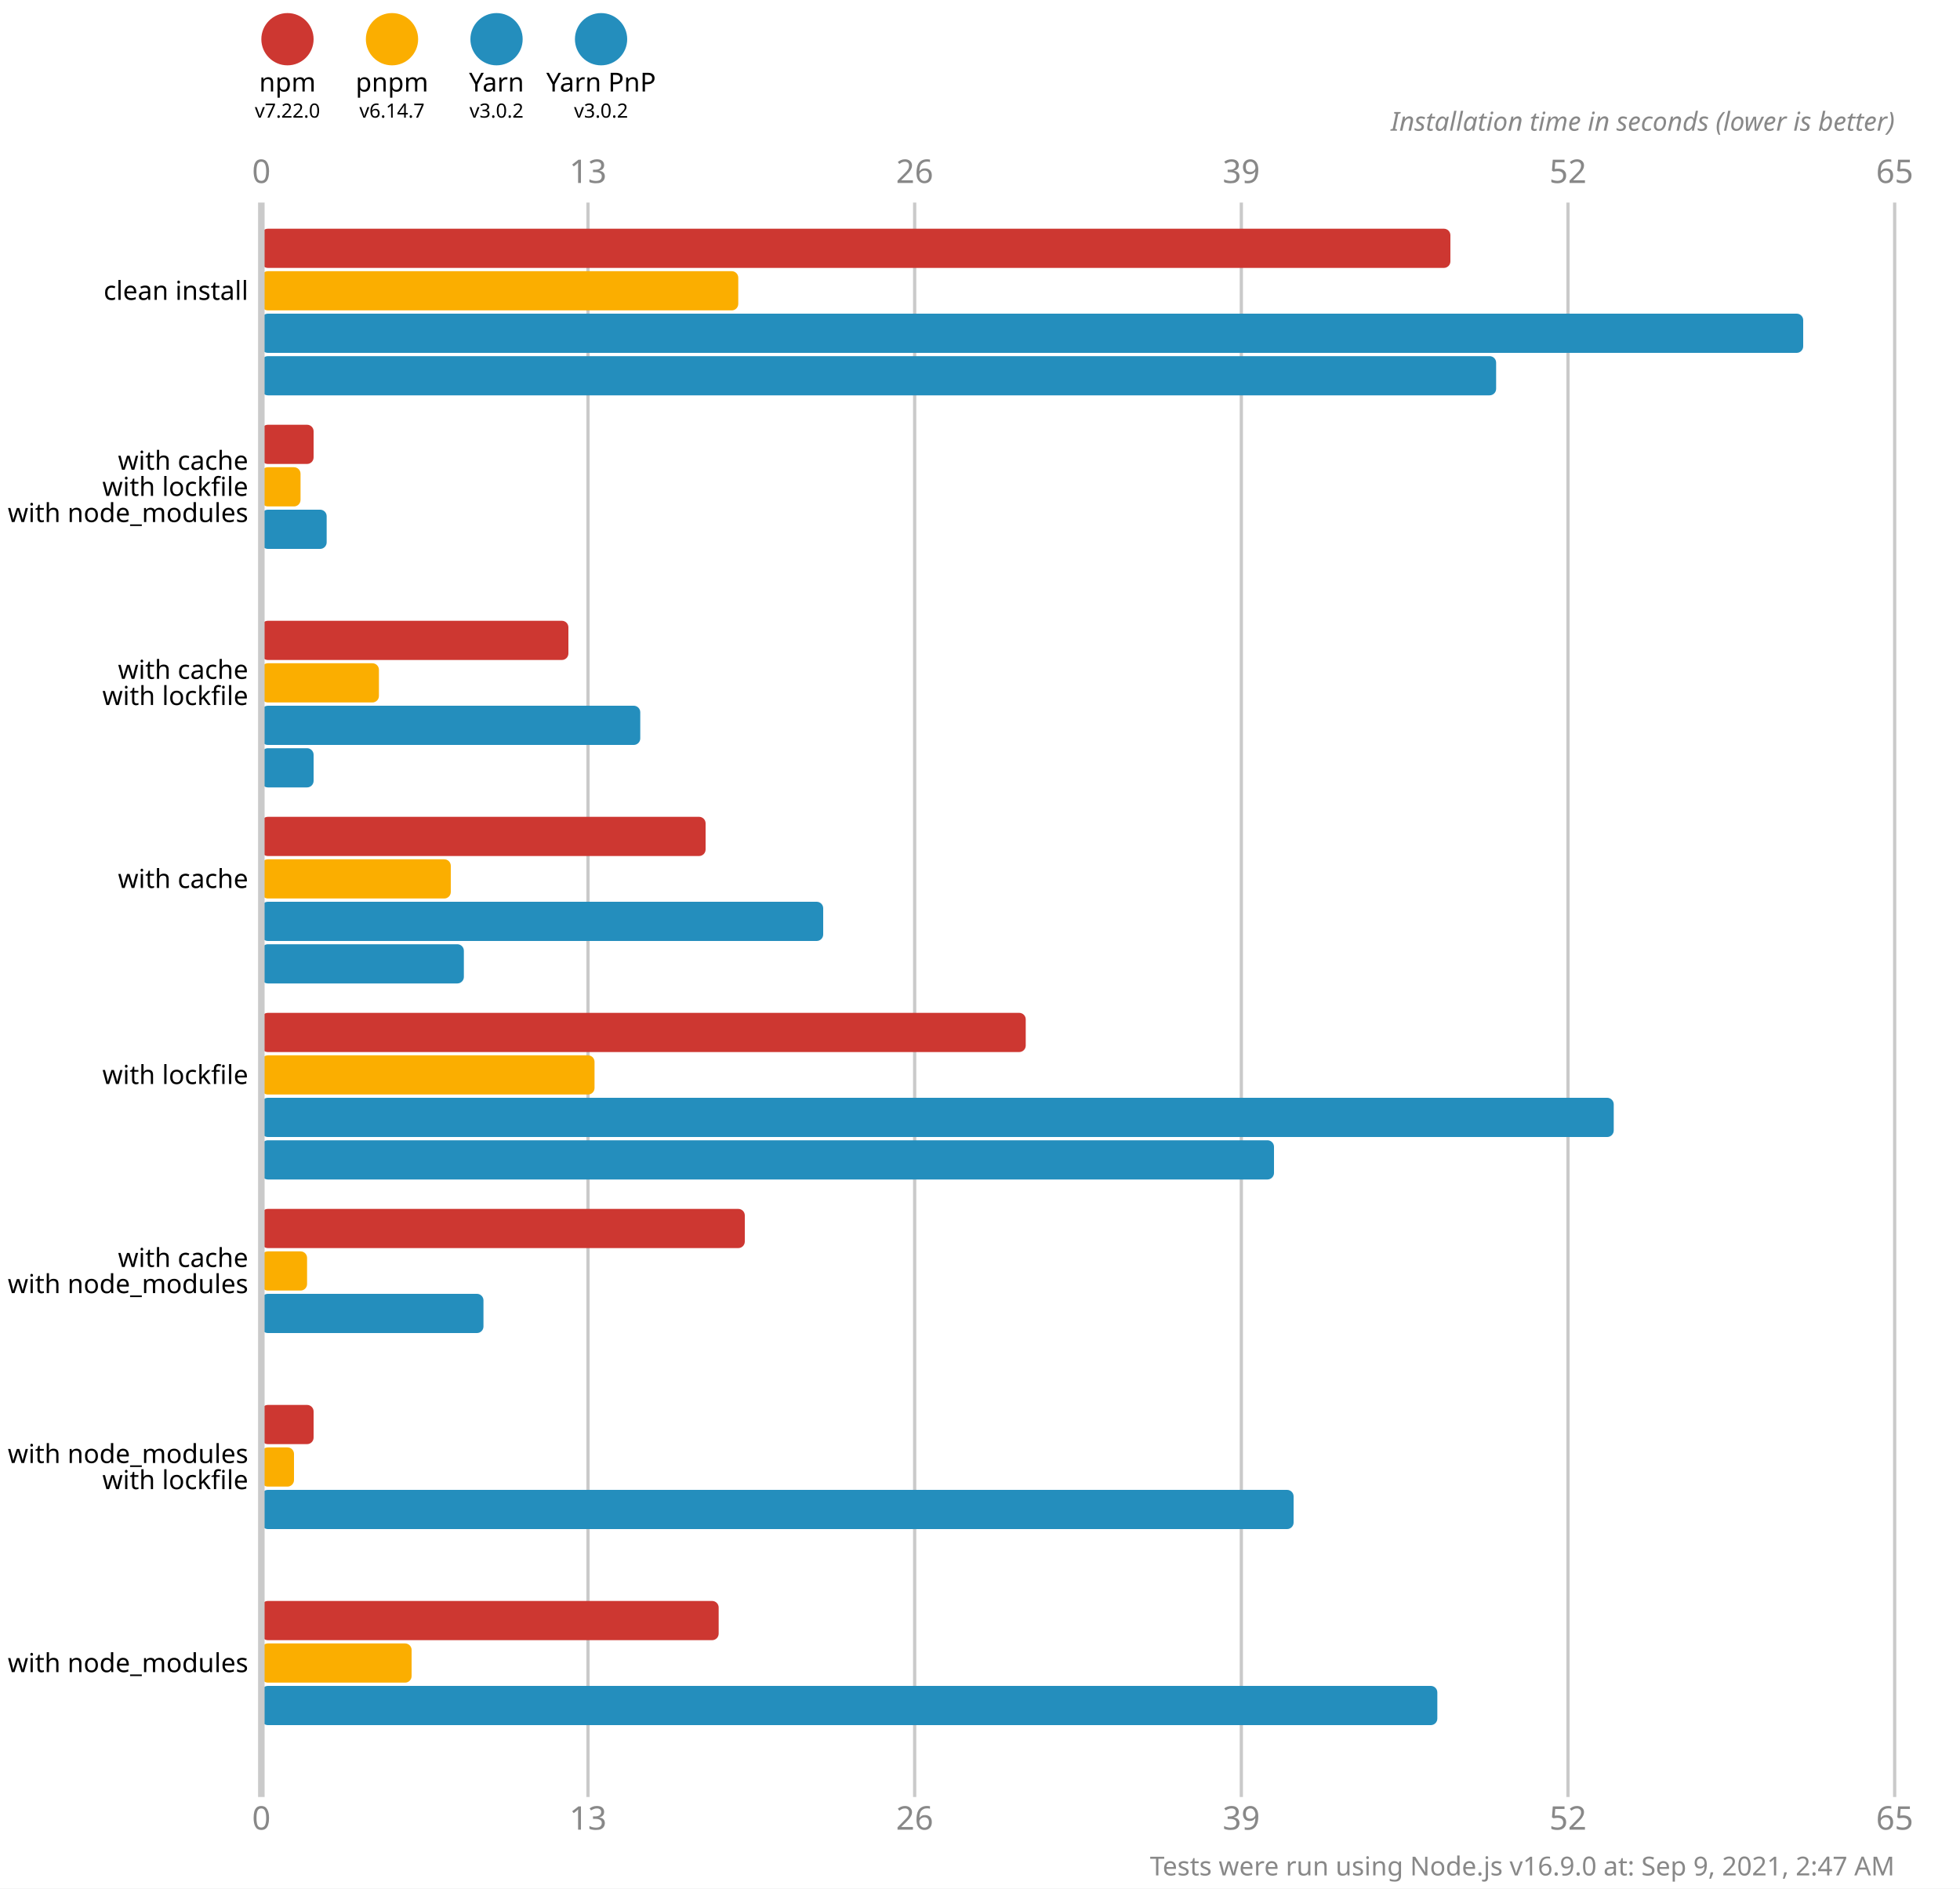
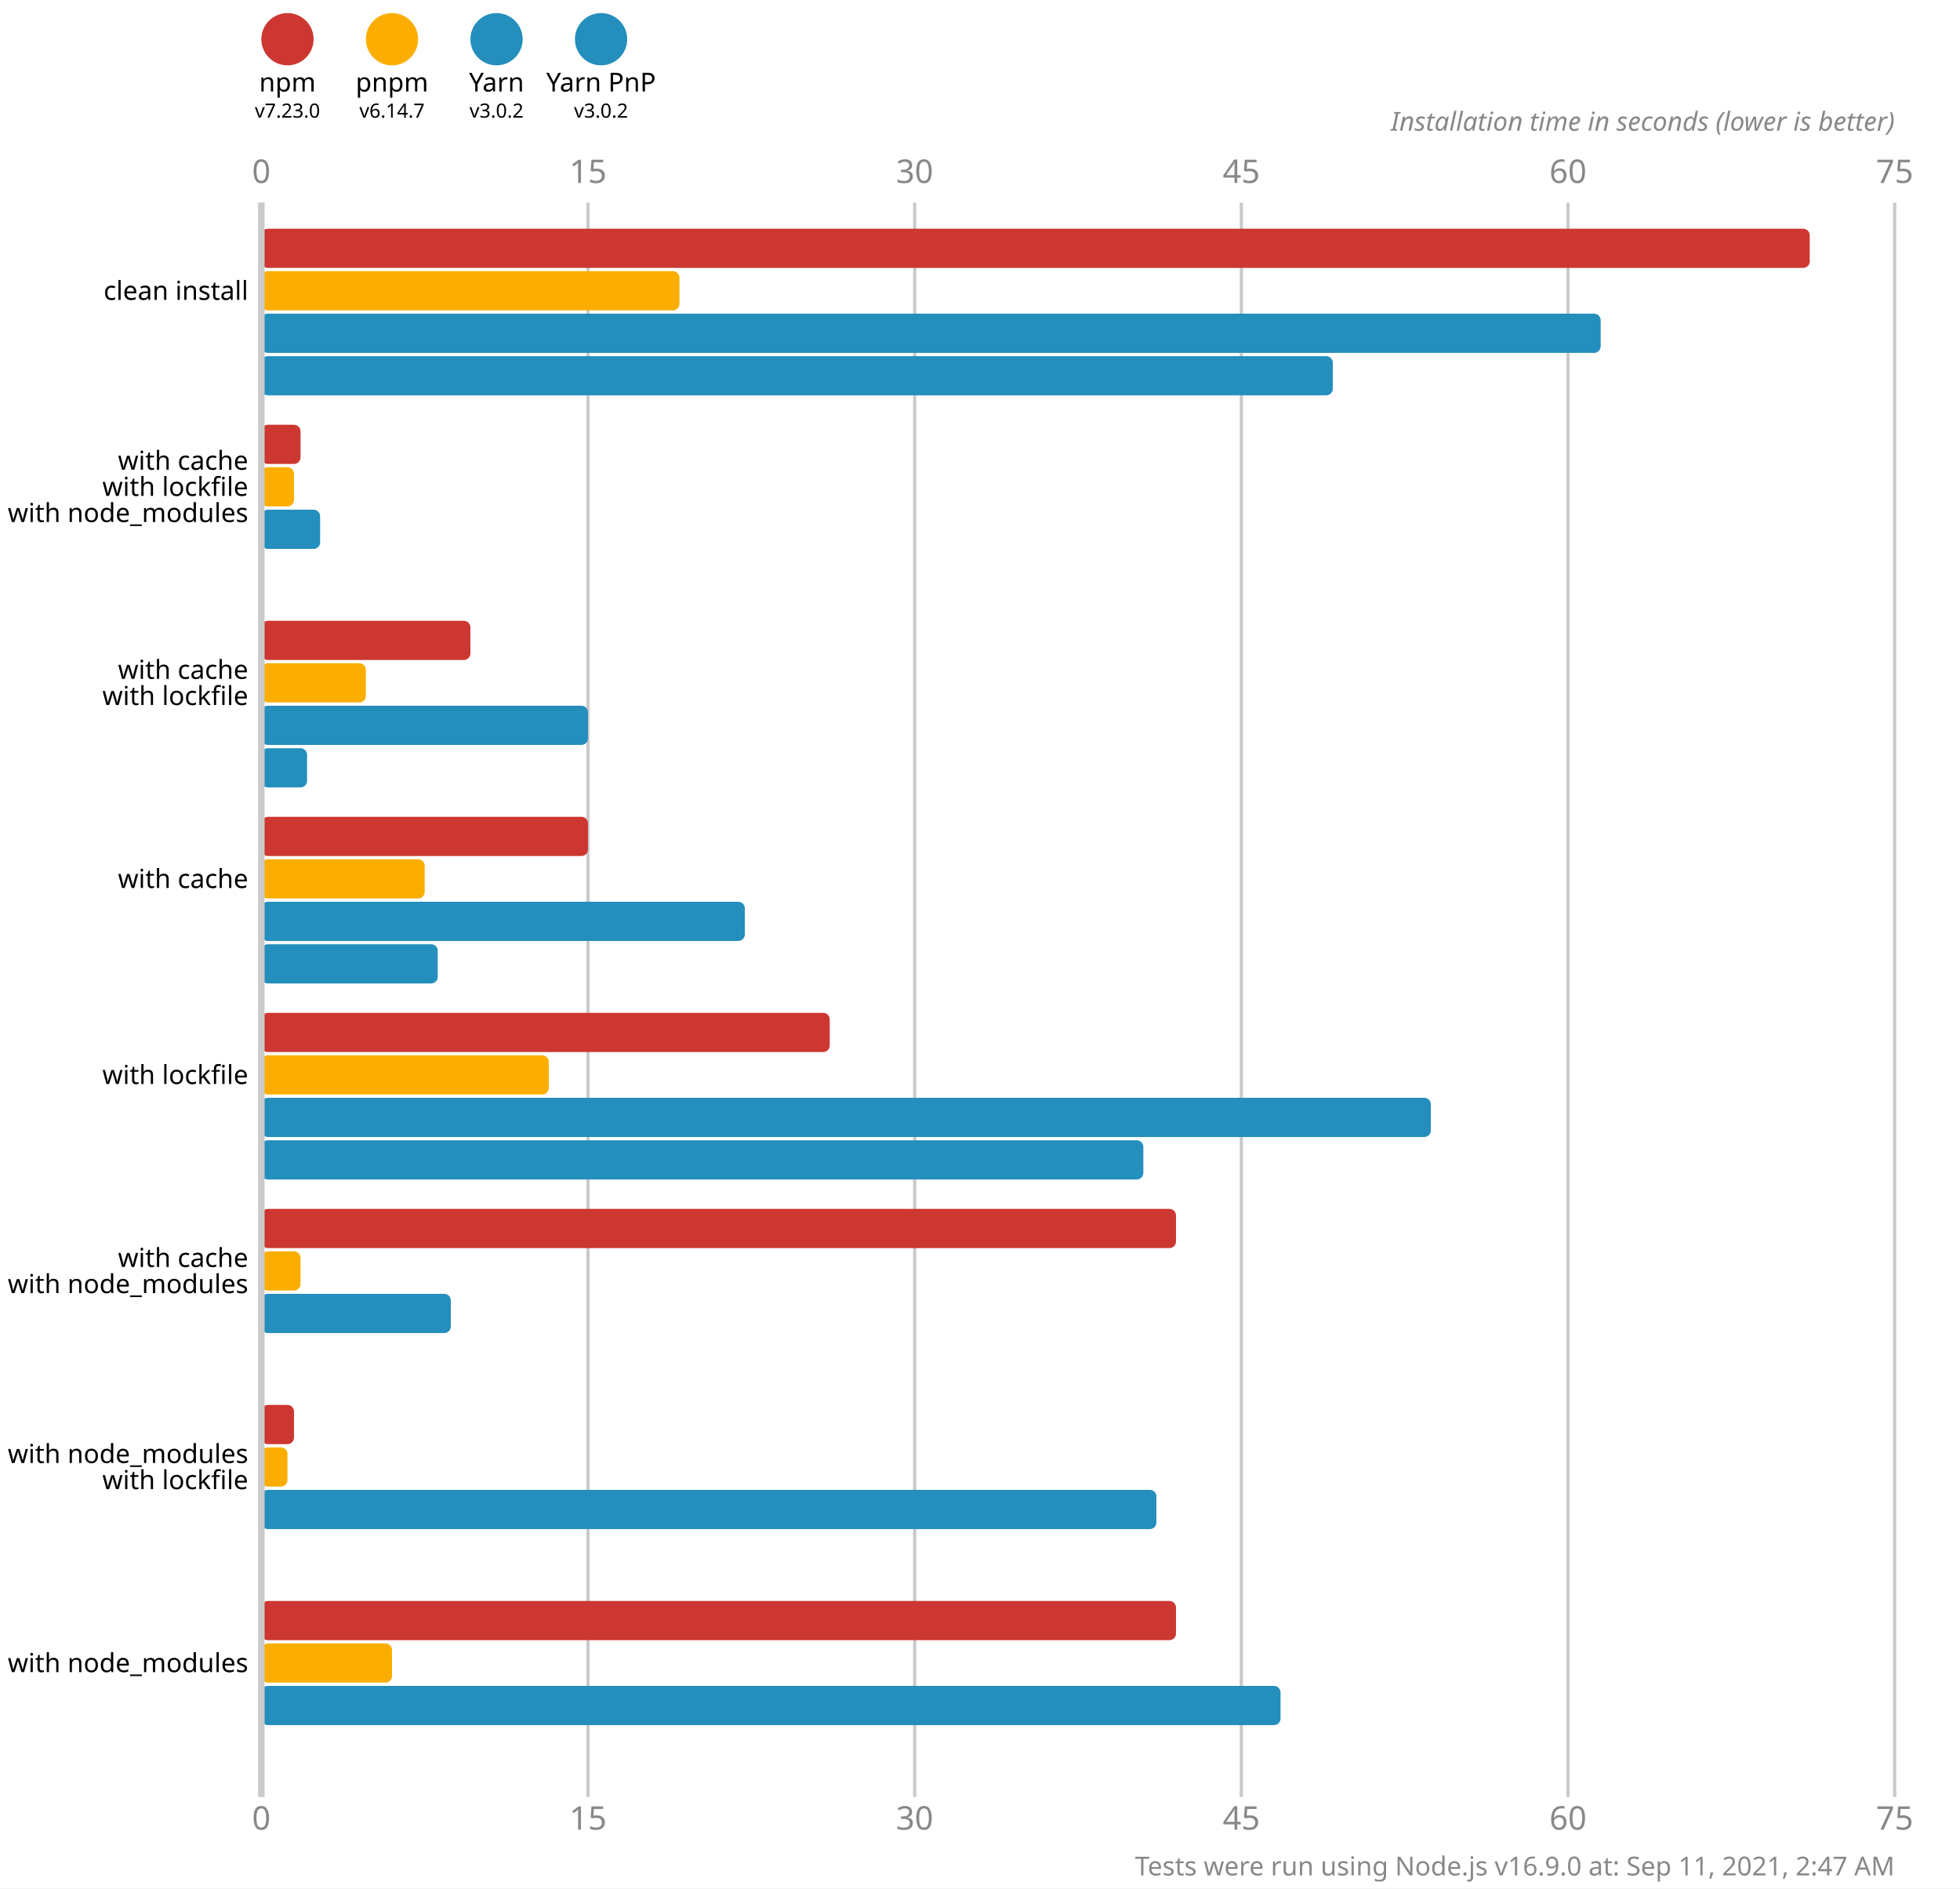
<svg xmlns="http://www.w3.org/2000/svg" version="1.1" viewBox="0 0 300 289">
  <style>
    .font { font-family: sans-serif; }
    .s3 { font-size: 3px; }
    .s4 { font-size: 4px; }
    .s5 { font-size: 5px; }
    .line { stroke: #cacaca; }
    .width { stroke-width: 0.5; }
    .text { fill: #888; }
  </style>
  <rect x="0" y="0" width="300" height="289" fill="#fff" />
  <circle cx="44" cy="6" r="4" fill="#cd3731" />
  <text x="44" y="14" class="font s4" text-anchor="middle">npm</text>
-   <text x="44" y="18" class="font s3" text-anchor="middle">v7.22.0</text>
+   <text x="44" y="18" class="font s3" text-anchor="middle">v7.23.0</text>
  <circle cx="60" cy="6" r="4" fill="#fbae00" />
  <text x="60" y="14" class="font s4" text-anchor="middle">pnpm</text>
  <text x="60" y="18" class="font s3" text-anchor="middle">v6.14.7</text>
  <circle cx="76" cy="6" r="4" fill="#248ebd" />
  <text x="76" y="14" class="font s4" text-anchor="middle">Yarn</text>
  <text x="76" y="18" class="font s3" text-anchor="middle">v3.0.2</text>
  <circle cx="92" cy="6" r="4" fill="#248ebd" />
  <text x="92" y="14" class="font s4" text-anchor="middle">Yarn PnP</text>
  <text x="92" y="18" class="font s3" text-anchor="middle">v3.0.2</text>
  <text x="40" y="28" class="font s5 text" text-anchor="middle">0</text>
  <text x="40" y="280" class="font s5 text" text-anchor="middle">0</text>
  <line x1="90" y1="31" x2="90" y2="275" class="line width" />
-   <text x="90" y="28" class="font s5 text" text-anchor="middle">13</text>
-   <text x="90" y="280" class="font s5 text" text-anchor="middle">13</text>
+   <text x="90" y="28" class="font s5 text" text-anchor="middle">15</text>
+   <text x="90" y="280" class="font s5 text" text-anchor="middle">15</text>
  <line x1="140" y1="31" x2="140" y2="275" class="line width" />
-   <text x="140" y="28" class="font s5 text" text-anchor="middle">26</text>
-   <text x="140" y="280" class="font s5 text" text-anchor="middle">26</text>
+   <text x="140" y="28" class="font s5 text" text-anchor="middle">30</text>
+   <text x="140" y="280" class="font s5 text" text-anchor="middle">30</text>
  <line x1="190" y1="31" x2="190" y2="275" class="line width" />
-   <text x="190" y="28" class="font s5 text" text-anchor="middle">39</text>
-   <text x="190" y="280" class="font s5 text" text-anchor="middle">39</text>
+   <text x="190" y="28" class="font s5 text" text-anchor="middle">45</text>
+   <text x="190" y="280" class="font s5 text" text-anchor="middle">45</text>
  <line x1="240" y1="31" x2="240" y2="275" class="line width" />
-   <text x="240" y="28" class="font s5 text" text-anchor="middle">52</text>
-   <text x="240" y="280" class="font s5 text" text-anchor="middle">52</text>
+   <text x="240" y="28" class="font s5 text" text-anchor="middle">60</text>
+   <text x="240" y="280" class="font s5 text" text-anchor="middle">60</text>
  <line x1="290" y1="31" x2="290" y2="275" class="line width" />
-   <text x="290" y="28" class="font s5 text" text-anchor="middle">65</text>
-   <text x="290" y="280" class="font s5 text" text-anchor="middle">65</text>
+   <text x="290" y="28" class="font s5 text" text-anchor="middle">75</text>
+   <text x="290" y="280" class="font s5 text" text-anchor="middle">75</text>
  <text x="290" y="20" class="font s4 text" font-style="italic" text-anchor="end">Installation time in seconds (lower is better)</text>
-   <rect x="40" y="35" width="182" height="6" fill="#cd3731" rx="1" ry="1" />
-   <rect x="40" y="41.5" width="73" height="6" fill="#fbae00" rx="1" ry="1" />
-   <rect x="40" y="48" width="236" height="6" fill="#248ebd" rx="1" ry="1" />
-   <rect x="40" y="54.5" width="189" height="6" fill="#248ebd" rx="1" ry="1" />
-   <rect x="40" y="65" width="8" height="6" fill="#cd3731" rx="1" ry="1" />
-   <rect x="40" y="71.5" width="6" height="6" fill="#fbae00" rx="1" ry="1" />
-   <rect x="40" y="78" width="10" height="6" fill="#248ebd" rx="1" ry="1" />
+   <rect x="40" y="35" width="237" height="6" fill="#cd3731" rx="1" ry="1" />
+   <rect x="40" y="41.5" width="64" height="6" fill="#fbae00" rx="1" ry="1" />
+   <rect x="40" y="48" width="205" height="6" fill="#248ebd" rx="1" ry="1" />
+   <rect x="40" y="54.5" width="164" height="6" fill="#248ebd" rx="1" ry="1" />
+   <rect x="40" y="65" width="6" height="6" fill="#cd3731" rx="1" ry="1" />
+   <rect x="40" y="71.5" width="5" height="6" fill="#fbae00" rx="1" ry="1" />
+   <rect x="40" y="78" width="9" height="6" fill="#248ebd" rx="1" ry="1" />
  <rect x="40" y="84.5" width="0" height="6" fill="#248ebd" rx="1" ry="1" />
-   <rect x="40" y="95" width="47" height="6" fill="#cd3731" rx="1" ry="1" />
-   <rect x="40" y="101.5" width="18" height="6" fill="#fbae00" rx="1" ry="1" />
-   <rect x="40" y="108" width="58" height="6" fill="#248ebd" rx="1" ry="1" />
-   <rect x="40" y="114.5" width="8" height="6" fill="#248ebd" rx="1" ry="1" />
-   <rect x="40" y="125" width="68" height="6" fill="#cd3731" rx="1" ry="1" />
-   <rect x="40" y="131.5" width="29" height="6" fill="#fbae00" rx="1" ry="1" />
-   <rect x="40" y="138" width="86" height="6" fill="#248ebd" rx="1" ry="1" />
-   <rect x="40" y="144.5" width="31" height="6" fill="#248ebd" rx="1" ry="1" />
-   <rect x="40" y="155" width="117" height="6" fill="#cd3731" rx="1" ry="1" />
-   <rect x="40" y="161.5" width="51" height="6" fill="#fbae00" rx="1" ry="1" />
-   <rect x="40" y="168" width="207" height="6" fill="#248ebd" rx="1" ry="1" />
-   <rect x="40" y="174.5" width="155" height="6" fill="#248ebd" rx="1" ry="1" />
-   <rect x="40" y="185" width="74" height="6" fill="#cd3731" rx="1" ry="1" />
-   <rect x="40" y="191.5" width="7" height="6" fill="#fbae00" rx="1" ry="1" />
-   <rect x="40" y="198" width="34" height="6" fill="#248ebd" rx="1" ry="1" />
+   <rect x="40" y="95" width="32" height="6" fill="#cd3731" rx="1" ry="1" />
+   <rect x="40" y="101.5" width="16" height="6" fill="#fbae00" rx="1" ry="1" />
+   <rect x="40" y="108" width="50" height="6" fill="#248ebd" rx="1" ry="1" />
+   <rect x="40" y="114.5" width="7" height="6" fill="#248ebd" rx="1" ry="1" />
+   <rect x="40" y="125" width="50" height="6" fill="#cd3731" rx="1" ry="1" />
+   <rect x="40" y="131.5" width="25" height="6" fill="#fbae00" rx="1" ry="1" />
+   <rect x="40" y="138" width="74" height="6" fill="#248ebd" rx="1" ry="1" />
+   <rect x="40" y="144.5" width="27" height="6" fill="#248ebd" rx="1" ry="1" />
+   <rect x="40" y="155" width="87" height="6" fill="#cd3731" rx="1" ry="1" />
+   <rect x="40" y="161.5" width="44" height="6" fill="#fbae00" rx="1" ry="1" />
+   <rect x="40" y="168" width="179" height="6" fill="#248ebd" rx="1" ry="1" />
+   <rect x="40" y="174.5" width="135" height="6" fill="#248ebd" rx="1" ry="1" />
+   <rect x="40" y="185" width="140" height="6" fill="#cd3731" rx="1" ry="1" />
+   <rect x="40" y="191.5" width="6" height="6" fill="#fbae00" rx="1" ry="1" />
+   <rect x="40" y="198" width="29" height="6" fill="#248ebd" rx="1" ry="1" />
  <rect x="40" y="204.5" width="0" height="6" fill="#248ebd" rx="1" ry="1" />
-   <rect x="40" y="215" width="8" height="6" fill="#cd3731" rx="1" ry="1" />
-   <rect x="40" y="221.5" width="5" height="6" fill="#fbae00" rx="1" ry="1" />
-   <rect x="40" y="228" width="158" height="6" fill="#248ebd" rx="1" ry="1" />
+   <rect x="40" y="215" width="5" height="6" fill="#cd3731" rx="1" ry="1" />
+   <rect x="40" y="221.5" width="4" height="6" fill="#fbae00" rx="1" ry="1" />
+   <rect x="40" y="228" width="137" height="6" fill="#248ebd" rx="1" ry="1" />
  <rect x="40" y="234.5" width="0" height="6" fill="#248ebd" rx="1" ry="1" />
-   <rect x="40" y="245" width="70" height="6" fill="#cd3731" rx="1" ry="1" />
-   <rect x="40" y="251.5" width="23" height="6" fill="#fbae00" rx="1" ry="1" />
-   <rect x="40" y="258" width="180" height="6" fill="#248ebd" rx="1" ry="1" />
+   <rect x="40" y="245" width="140" height="6" fill="#cd3731" rx="1" ry="1" />
+   <rect x="40" y="251.5" width="20" height="6" fill="#fbae00" rx="1" ry="1" />
+   <rect x="40" y="258" width="156" height="6" fill="#248ebd" rx="1" ry="1" />
  <rect x="40" y="264.5" width="0" height="6" fill="#248ebd" rx="1" ry="1" />
  <line x1="40" y1="31" x2="40" y2="275" class="line" />
  <text x="38" y="44.5" class="font s4" dominant-baseline="middle" text-anchor="end">clean install</text>
  <text x="38" y="70.5" class="font s4" dominant-baseline="middle" text-anchor="end">with cache</text>
  <text x="38" y="74.5" class="font s4" dominant-baseline="middle" text-anchor="end">with lockfile</text>
  <text x="38" y="78.5" class="font s4" dominant-baseline="middle" text-anchor="end">with node_modules</text>
  <text x="38" y="102.5" class="font s4" dominant-baseline="middle" text-anchor="end">with cache</text>
  <text x="38" y="106.5" class="font s4" dominant-baseline="middle" text-anchor="end">with lockfile</text>
  <text x="38" y="134.5" class="font s4" dominant-baseline="middle" text-anchor="end">with cache</text>
  <text x="38" y="164.5" class="font s4" dominant-baseline="middle" text-anchor="end">with lockfile</text>
  <text x="38" y="192.5" class="font s4" dominant-baseline="middle" text-anchor="end">with cache</text>
  <text x="38" y="196.5" class="font s4" dominant-baseline="middle" text-anchor="end">with node_modules</text>
  <text x="38" y="222.5" class="font s4" dominant-baseline="middle" text-anchor="end">with node_modules</text>
  <text x="38" y="226.5" class="font s4" dominant-baseline="middle" text-anchor="end">with lockfile</text>
  <text x="38" y="254.5" class="font s4" dominant-baseline="middle" text-anchor="end">with node_modules</text>
-   <text x="290" y="287" class="font s4 text" text-anchor="end">Tests were run using Node.js v16.9.0 at: Sep 9, 2021, 2:47 AM</text>
+   <text x="290" y="287" class="font s4 text" text-anchor="end">Tests were run using Node.js v16.9.0 at: Sep 11, 2021, 2:47 AM</text>
</svg>
